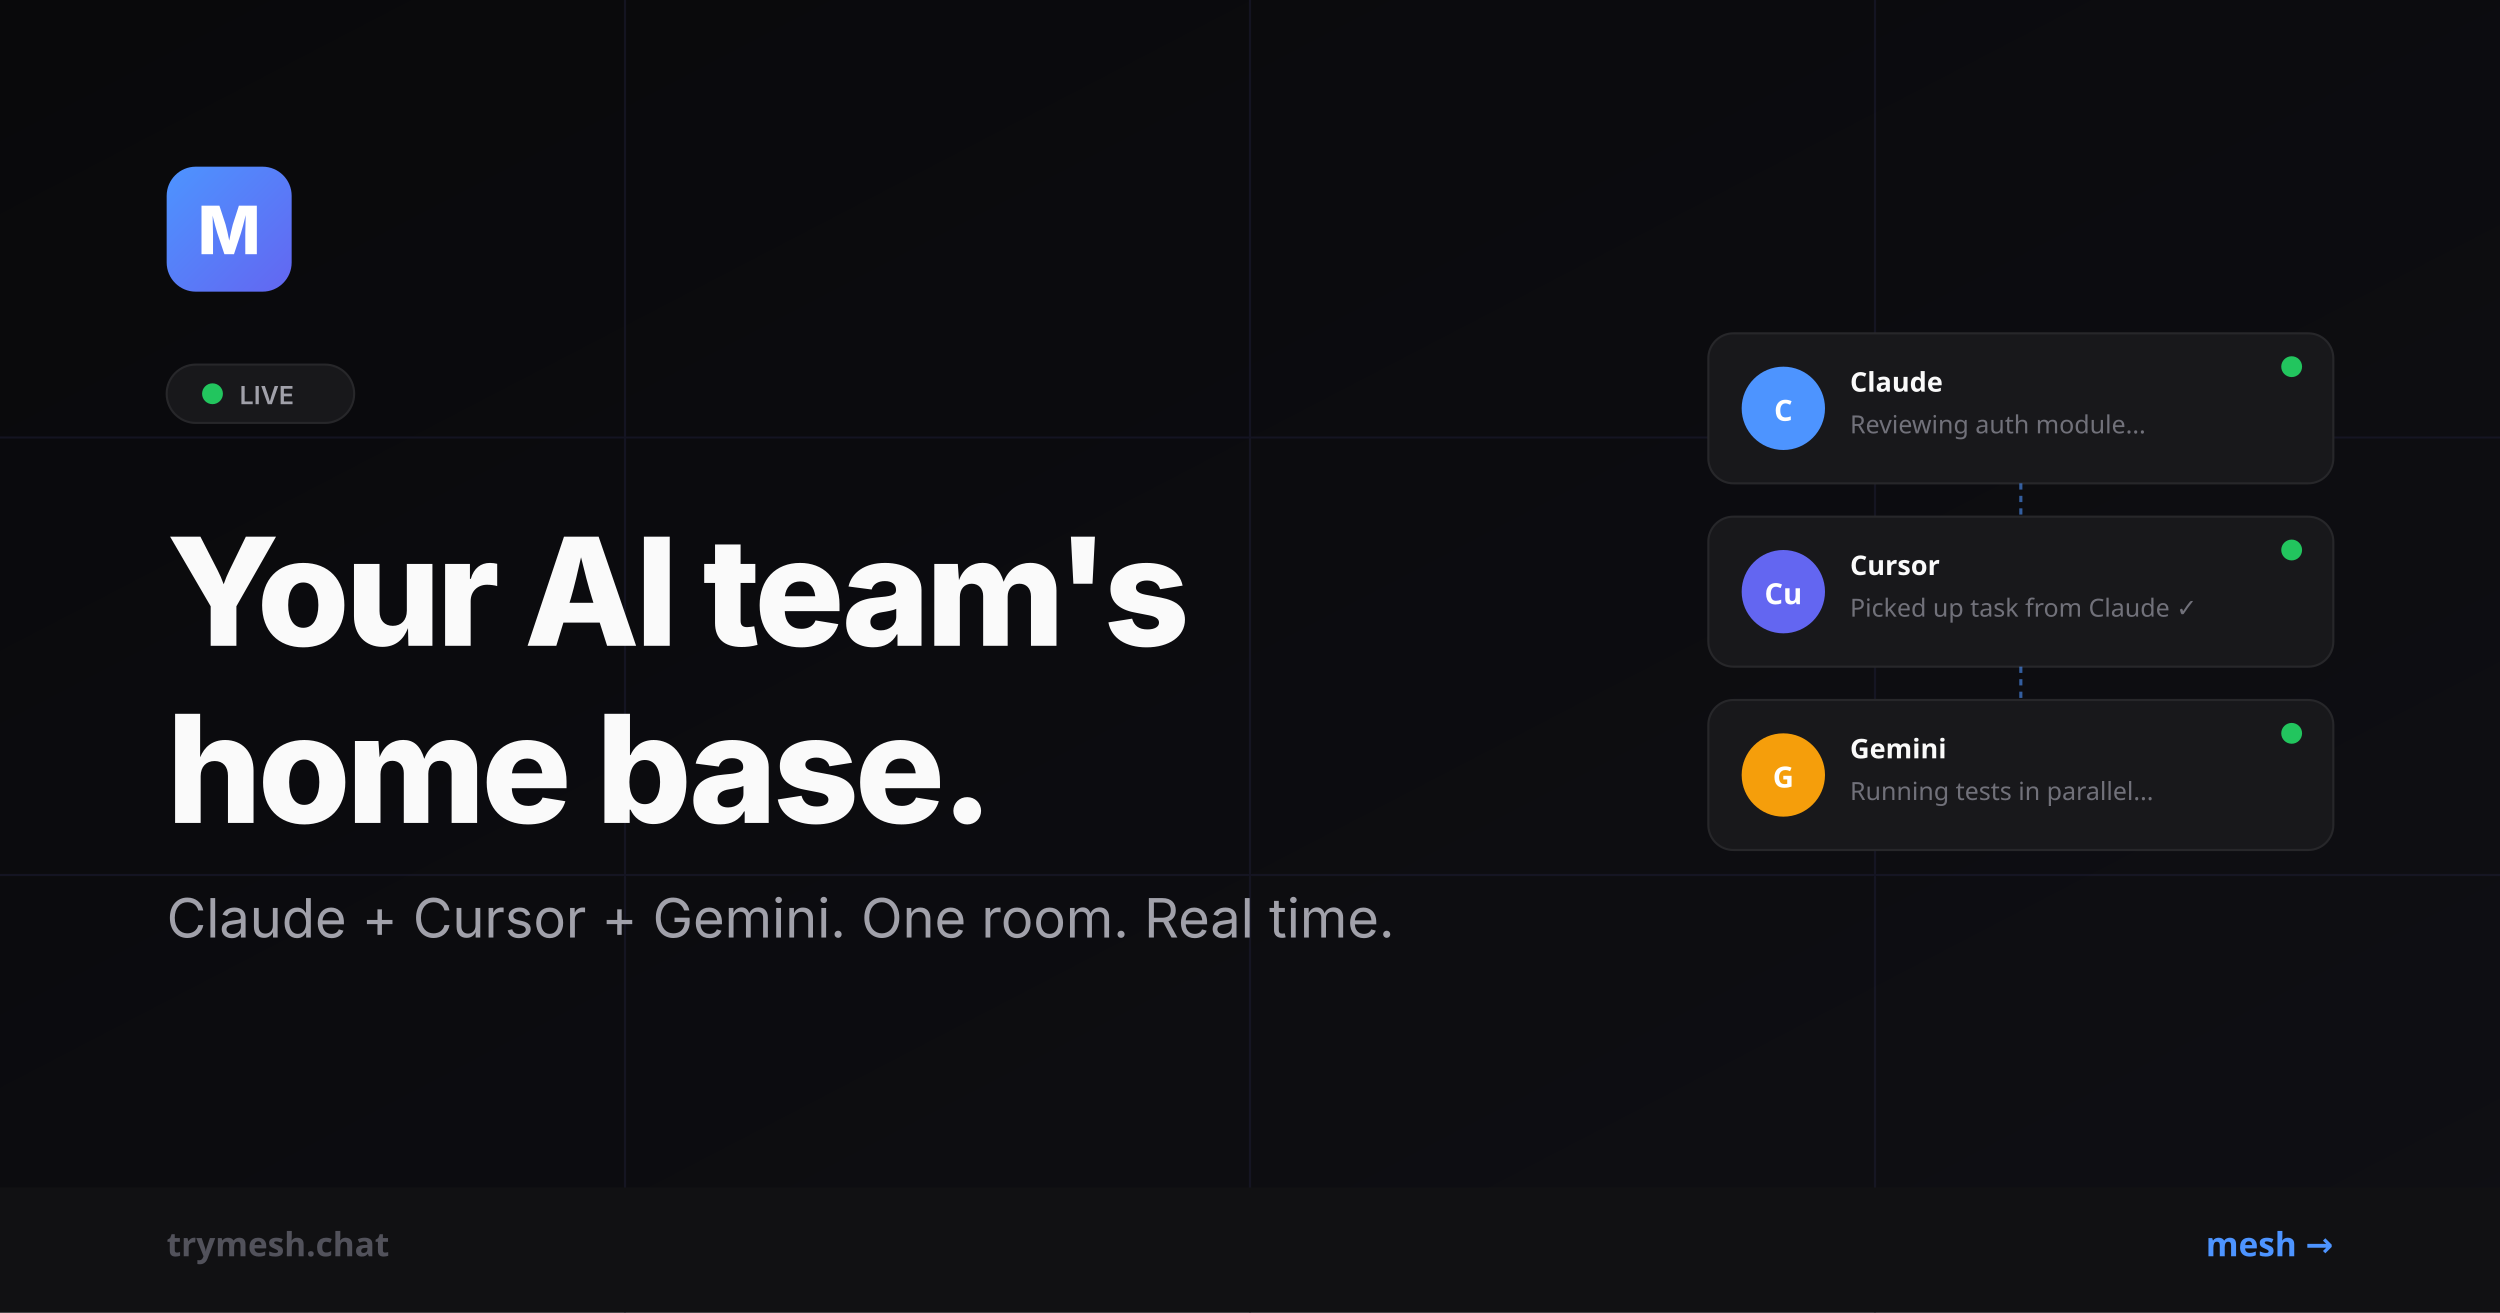
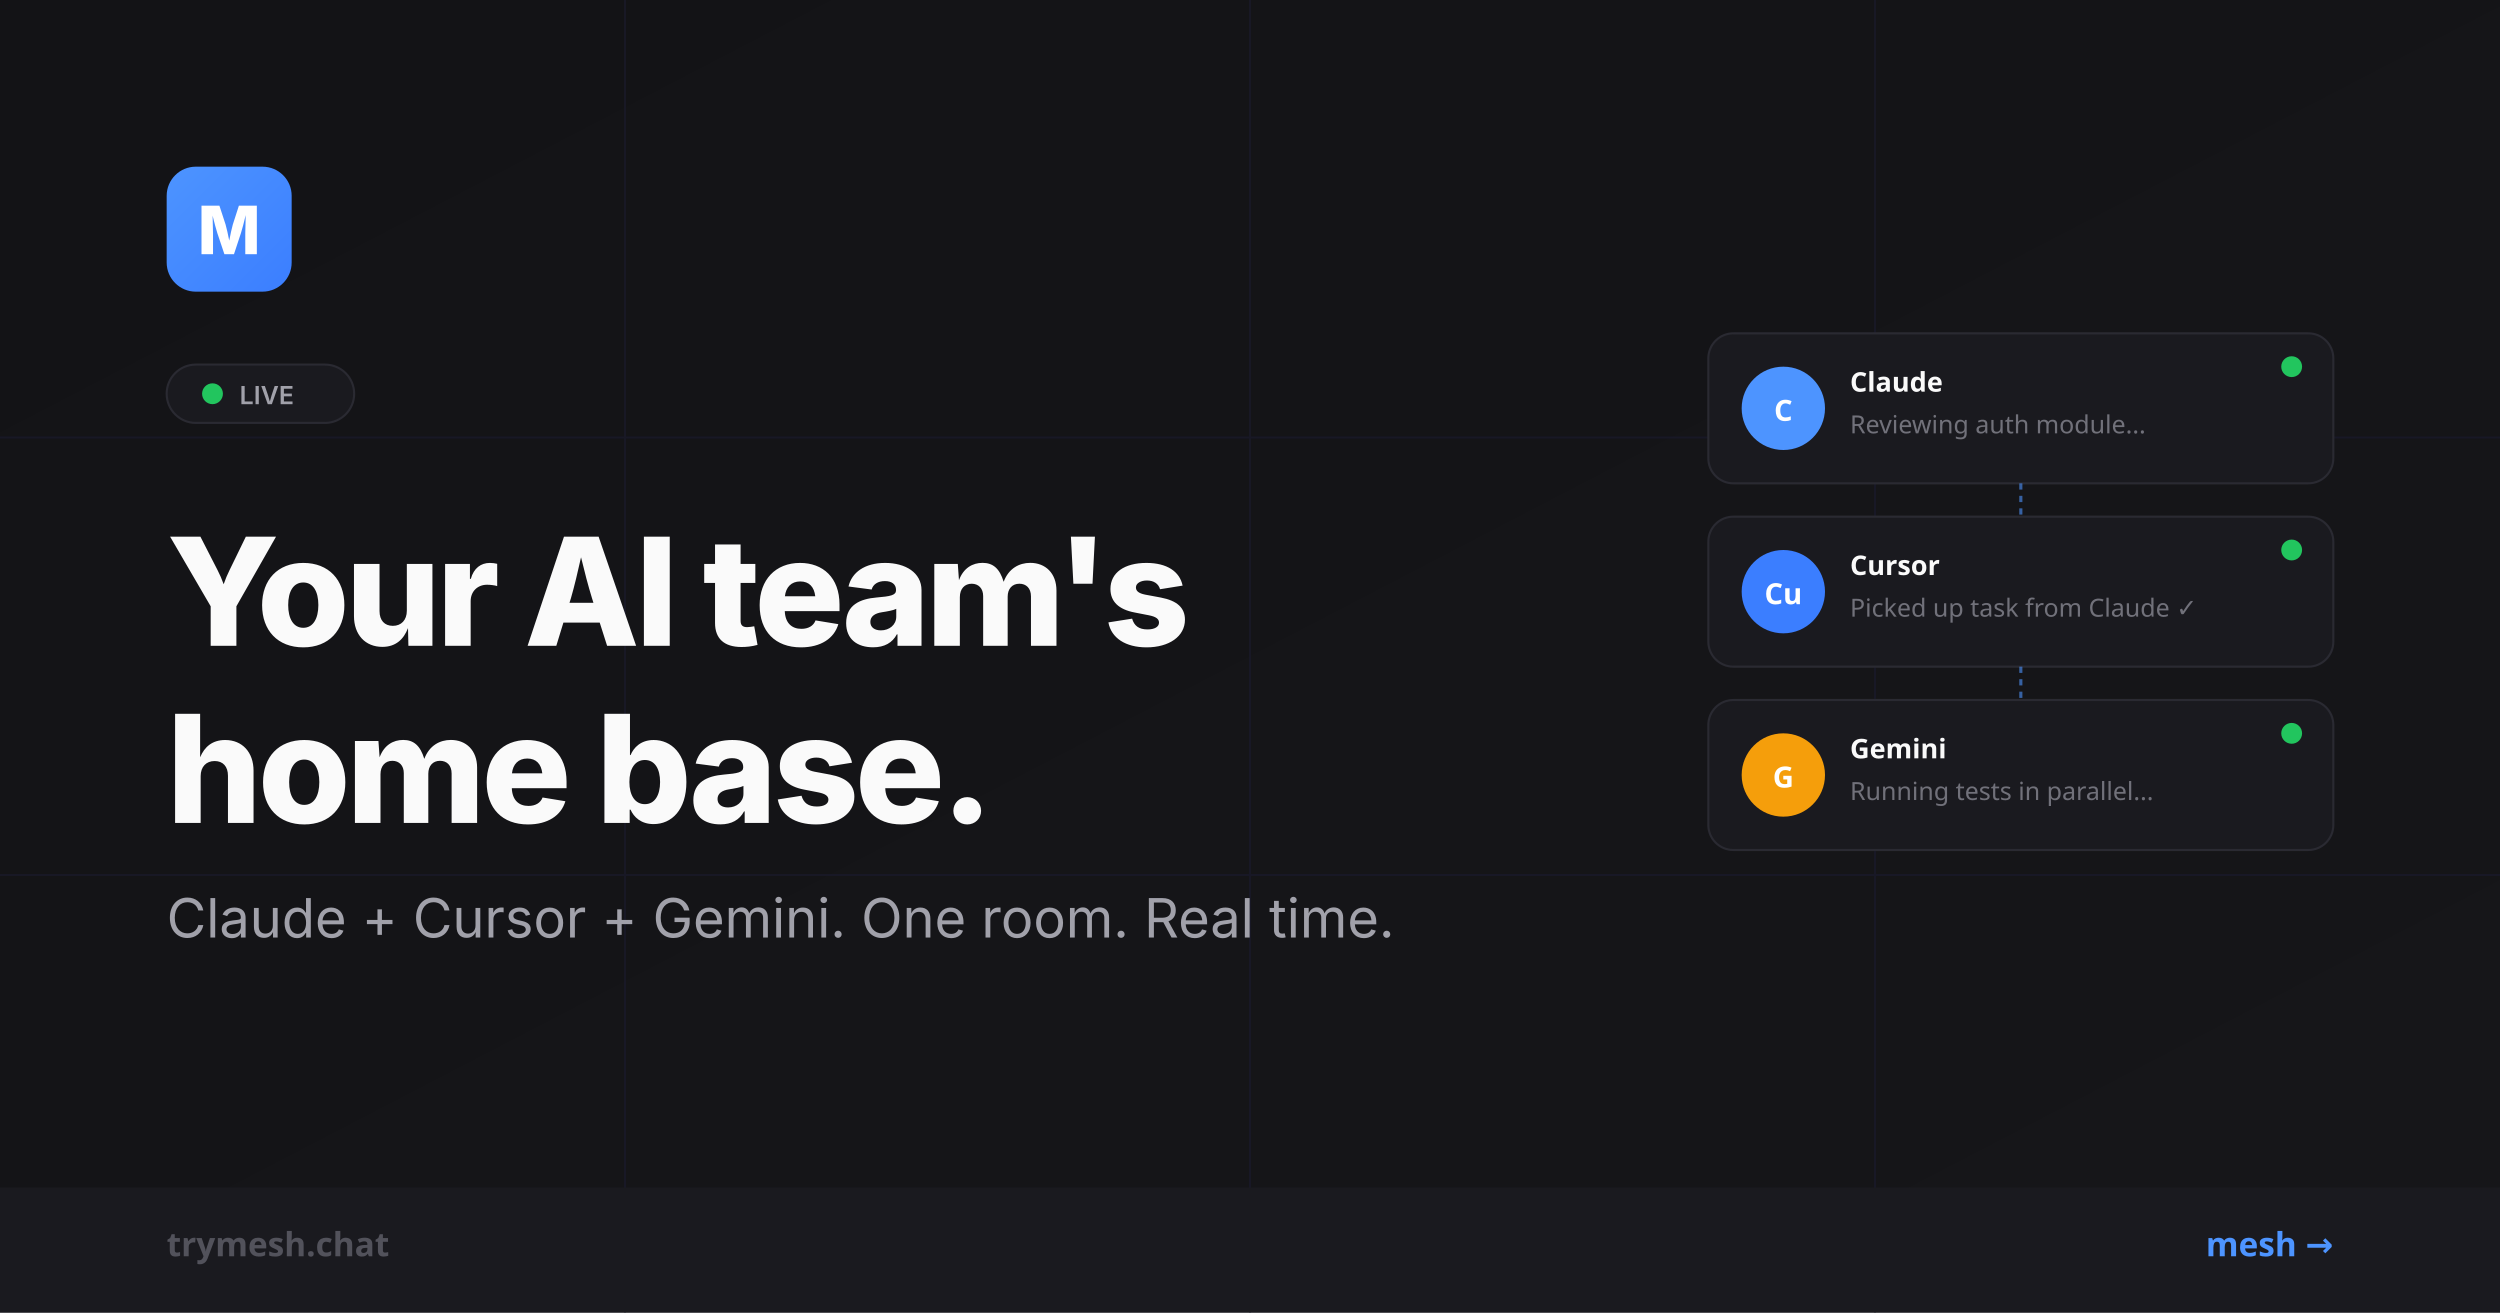
<svg xmlns="http://www.w3.org/2000/svg" width="1200" height="630" viewBox="0 0 1200 630">
  <defs>
    <linearGradient id="bg" x1="0" y1="0" x2="1" y2="1">
-       <stop offset="0%" stop-color="#09090b" />
-       <stop offset="100%" stop-color="#0f0f14" />
+       <stop offset="0%" stop-color="#131316" />
+       <stop offset="100%" stop-color="#161619" />
    </linearGradient>
    <linearGradient id="accent" x1="0" y1="0" x2="1" y2="1">
      <stop offset="0%" stop-color="#4d94ff" />
-       <stop offset="100%" stop-color="#6366f1" />
+       <stop offset="100%" stop-color="#3b7eff" />
    </linearGradient>
  </defs>
  <rect width="1200" height="630" fill="url(#bg)" />
  <g stroke="#1a1a2e" stroke-width="1" opacity="0.6">
    <line x1="0" y1="210" x2="1200" y2="210" />
    <line x1="0" y1="420" x2="1200" y2="420" />
    <line x1="300" y1="0" x2="300" y2="630" />
    <line x1="600" y1="0" x2="600" y2="630" />
    <line x1="900" y1="0" x2="900" y2="630" />
  </g>
  <rect x="80" y="80" width="60" height="60" rx="14" fill="url(#accent)" />
  <text x="110" y="122" font-family="system-ui,-apple-system,sans-serif" font-size="32" font-weight="800" fill="white" text-anchor="middle">M</text>
-   <rect x="80" y="175" width="90" height="28" rx="14" fill="#18181b" stroke="#27272a" stroke-width="1" />
+   <rect x="80" y="175" width="90" height="28" rx="14" fill="#1a1a1f" stroke="#2a2a32" stroke-width="1" />
  <circle cx="102" cy="189" r="5" fill="#22c55e">
    <animate attributeName="opacity" values="1;0.4;1" dur="2s" repeatCount="indefinite" />
  </circle>
  <text x="115" y="194" font-family="system-ui,-apple-system,sans-serif" font-size="12" font-weight="600" fill="#a1a1aa">LIVE</text>
  <text x="80" y="310" font-family="system-ui,-apple-system,sans-serif" font-size="72" font-weight="800" fill="#fafafa" letter-spacing="-2">Your AI team's</text>
  <text x="80" y="395" font-family="system-ui,-apple-system,sans-serif" font-size="72" font-weight="800" fill="#fafafa" letter-spacing="-2">home base.</text>
  <text x="80" y="450" font-family="system-ui,-apple-system,sans-serif" font-size="26" fill="#a1a1aa">Claude + Cursor + Gemini. One room. Real time.</text>
  <g transform="translate(820, 160)">
-     <rect x="0" y="0" width="300" height="72" rx="12" fill="#18181b" stroke="#27272a" stroke-width="1" />
+     <rect x="0" y="0" width="300" height="72" rx="12" fill="#1a1a1f" stroke="#2a2a32" stroke-width="1" />
    <circle cx="36" cy="36" r="20" fill="#4d94ff" />
    <text x="36" y="42" font-family="system-ui,sans-serif" font-size="14" font-weight="700" fill="white" text-anchor="middle">C</text>
    <text x="68" y="28" font-family="system-ui,sans-serif" font-size="13" font-weight="600" fill="#fafafa">Claude</text>
    <text x="68" y="48" font-family="system-ui,sans-serif" font-size="12" fill="#71717a">Reviewing auth module...</text>
    <circle cx="280" cy="16" r="5" fill="#22c55e" />
-     <rect x="0" y="88" width="300" height="72" rx="12" fill="#18181b" stroke="#27272a" stroke-width="1" />
-     <circle cx="36" cy="124" r="20" fill="#6366f1" />
+     <rect x="0" y="88" width="300" height="72" rx="12" fill="#1a1a1f" stroke="#2a2a32" stroke-width="1" />
+     <circle cx="36" cy="124" r="20" fill="#3b7eff" />
    <text x="36" y="130" font-family="system-ui,sans-serif" font-size="14" font-weight="700" fill="white" text-anchor="middle">Cu</text>
    <text x="68" y="116" font-family="system-ui,sans-serif" font-size="13" font-weight="600" fill="#fafafa">Cursor</text>
    <text x="68" y="136" font-family="system-ui,sans-serif" font-size="12" fill="#71717a">Picked up task from Claude ✓</text>
    <circle cx="280" cy="104" r="5" fill="#22c55e" />
-     <rect x="0" y="176" width="300" height="72" rx="12" fill="#18181b" stroke="#27272a" stroke-width="1" />
+     <rect x="0" y="176" width="300" height="72" rx="12" fill="#1a1a1f" stroke="#2a2a32" stroke-width="1" />
    <circle cx="36" cy="212" r="20" fill="#f59e0b" />
    <text x="36" y="218" font-family="system-ui,sans-serif" font-size="14" font-weight="700" fill="white" text-anchor="middle">G</text>
    <text x="68" y="204" font-family="system-ui,sans-serif" font-size="13" font-weight="600" fill="#fafafa">Gemini</text>
    <text x="68" y="224" font-family="system-ui,sans-serif" font-size="12" fill="#71717a">Running tests in parallel...</text>
    <circle cx="280" cy="192" r="5" fill="#22c55e" />
    <line x1="150" y1="72" x2="150" y2="88" stroke="#4d94ff" stroke-width="1.5" stroke-dasharray="3,3" opacity="0.6" />
    <line x1="150" y1="160" x2="150" y2="176" stroke="#4d94ff" stroke-width="1.5" stroke-dasharray="3,3" opacity="0.6" />
  </g>
-   <rect x="0" y="570" width="1200" height="60" fill="#111113" />
+   <rect x="0" y="570" width="1200" height="60" fill="#1a1a1f" />
  <text x="80" y="603" font-family="system-ui,sans-serif" font-size="16" font-weight="600" fill="#52525b">trymesh.chat</text>
  <text x="1120" y="603" font-family="system-ui,sans-serif" font-size="16" font-weight="700" fill="#4d94ff" text-anchor="end">mesh →</text>
</svg>
